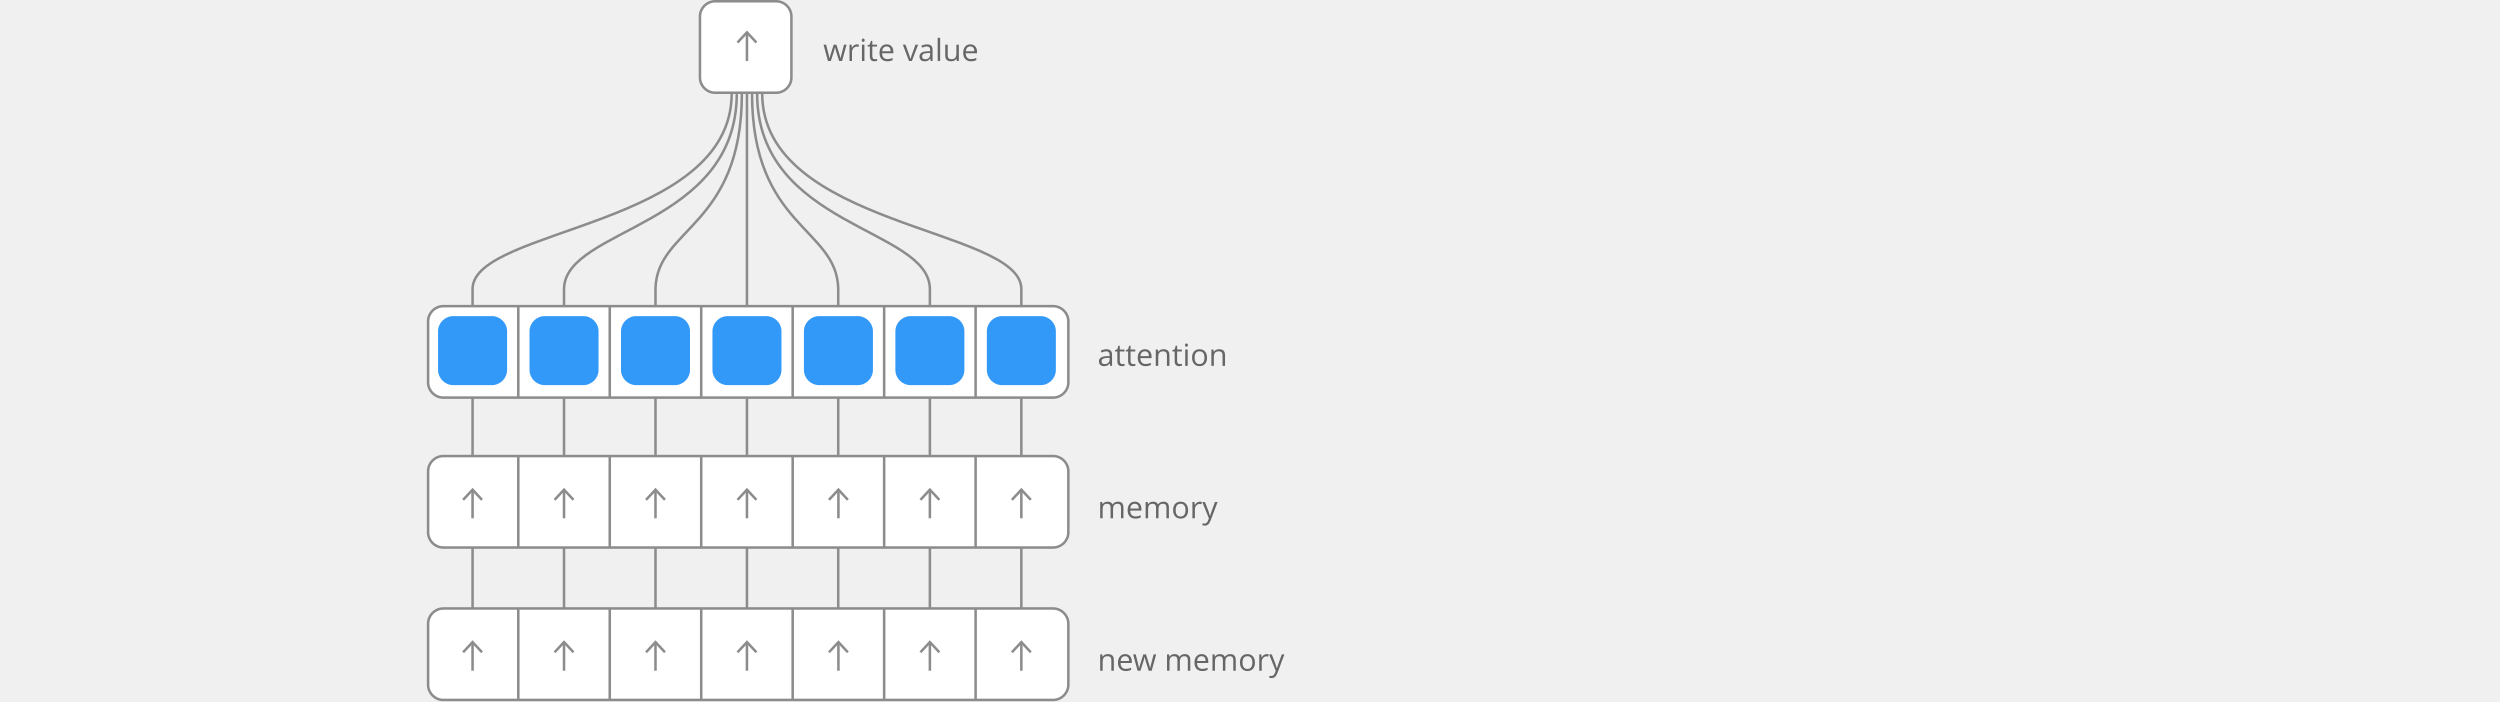
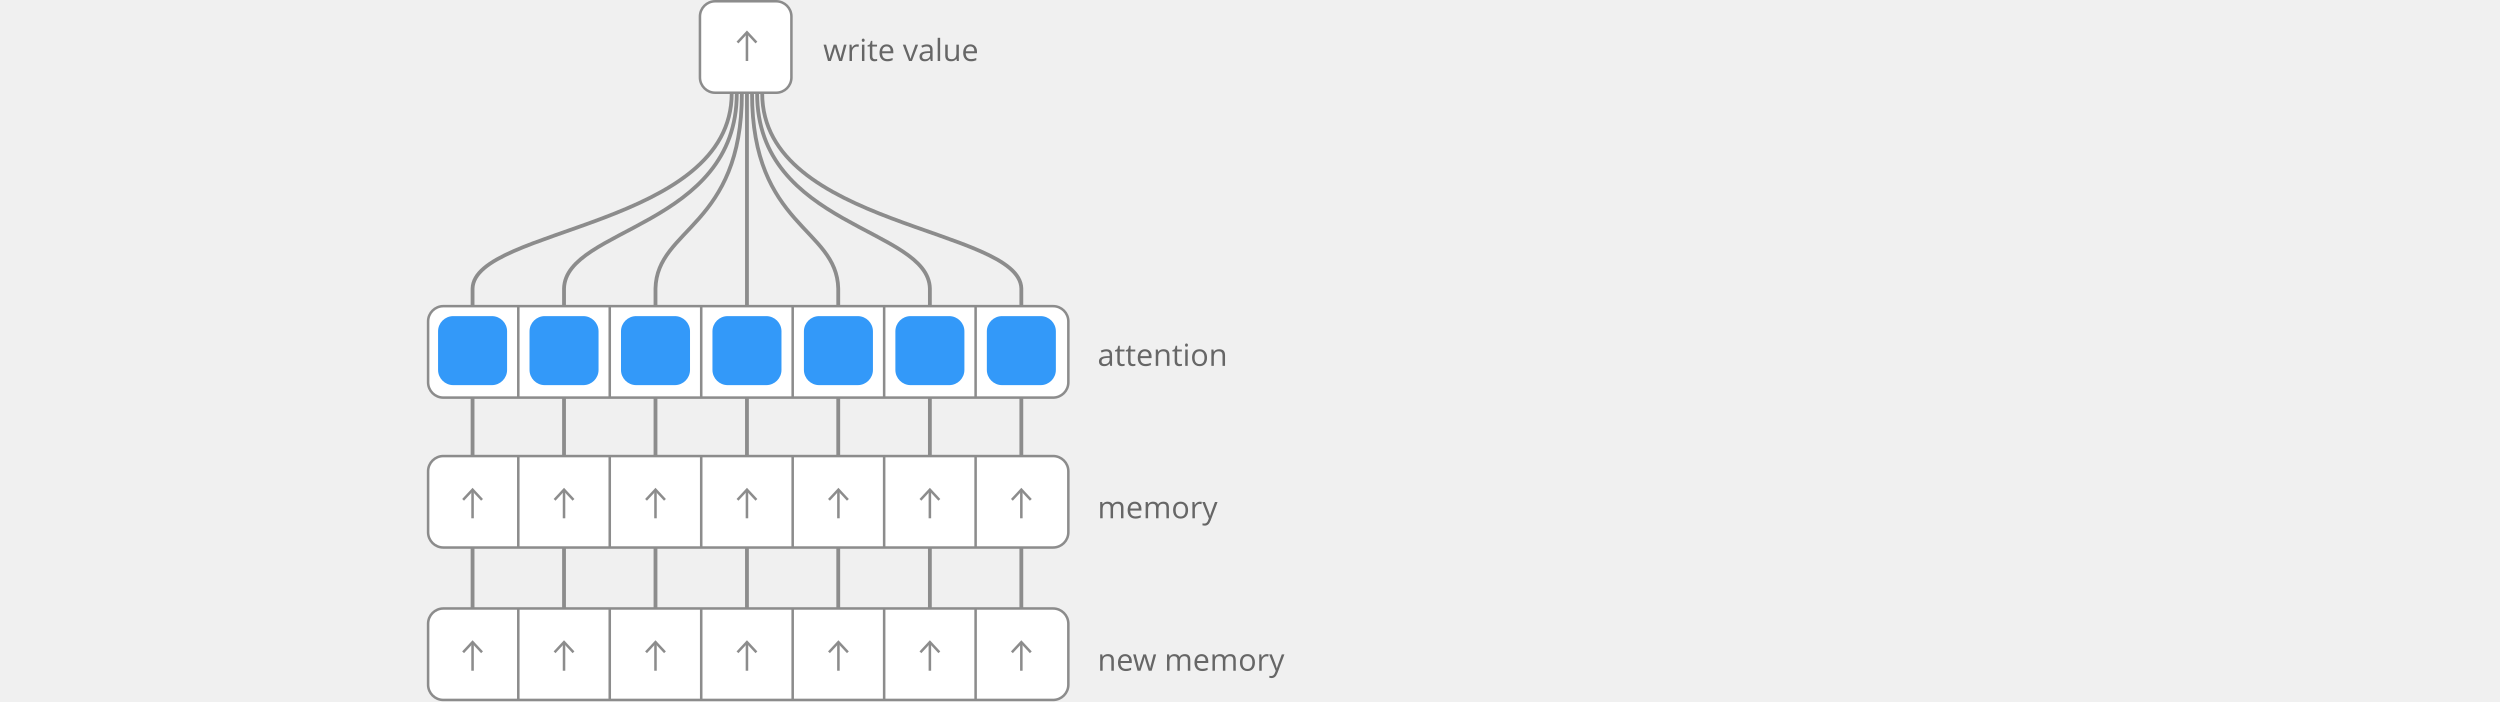
<svg xmlns="http://www.w3.org/2000/svg" xmlns:xlink="http://www.w3.org/1999/xlink" id="edges" width="984" height="276" viewBox="0 0 984 276">
  <defs>
    <symbol id="array-1" data-name="array-1" viewBox="0 0 37 37">
      <rect x="0.5" y="0.5" width="36" height="36" rx="6" ry="6" fill="#fff" stroke="#8c8c8c" stroke-miterlimit="10" />
    </symbol>
    <symbol id="array-7" data-name="array-7" viewBox="0 0 253 37">
      <rect x="0.5" y="0.5" width="252" height="36" rx="6" ry="6" fill="#fff" stroke="#8c8c8c" stroke-miterlimit="10" />
      <line x1="36" y1="36.5" x2="36" y2="0.5" fill="none" stroke="#8c8c8c" stroke-miterlimit="10" />
      <line x1="72" y1="36.5" x2="72" y2="0.5" fill="none" stroke="#8c8c8c" stroke-miterlimit="10" />
      <line x1="108" y1="36.5" x2="108" y2="0.5" fill="none" stroke="#8c8c8c" stroke-miterlimit="10" />
      <line x1="144" y1="36.5" x2="144" y2="0.5" fill="none" stroke="#8c8c8c" stroke-miterlimit="10" />
      <line x1="180" y1="36.5" x2="180" y2="0.5" fill="none" stroke="#8c8c8c" stroke-miterlimit="10" />
      <line x1="216" y1="36.5" x2="216" y2="0.5" fill="none" stroke="#8c8c8c" stroke-miterlimit="10" />
    </symbol>
    <symbol id="array-positive-value" data-name="array-positive-value" viewBox="0 0 36 36">
      <rect width="36" height="36" fill="#0080f7" opacity="0" />
      <rect x="4.42" y="4.42" width="27.17" height="27.17" rx="6" ry="6" fill="#0080f7" opacity="0.8" />
    </symbol>
    <symbol id="array-vector" data-name="array-vector" viewBox="0 0 36 36">
      <rect width="36" height="36" fill="#0080f7" opacity="0" />
      <g>
        <line x1="18" y1="24" x2="18" y2="13.08" fill="none" stroke="#8c8c8c" stroke-miterlimit="10" />
        <polygon points="22.09 16.4 21.36 17.08 18 13.47 14.64 17.08 13.91 16.4 18 12 22.09 16.4" fill="#8c8c8c" />
      </g>
    </symbol>
  </defs>
  <g id="paths">
-     <path id="path24182" d="M186,240V113.58c0.56-24,102-24.22,102-76.88" fill="none" stroke="#8c8c8c" stroke-miterlimit="10" />
-     <path id="path24184" d="M222,240V113.58c0.56-24,68-24.22,68-76.88" fill="none" stroke="#8c8c8c" stroke-miterlimit="10" />
-     <path id="path24186" d="M258,240V113.58c0.56-24,34-24.22,34-76.88" fill="none" stroke="#8c8c8c" stroke-miterlimit="10" />
-     <path id="path24249" d="M294,240V36" fill="none" stroke="#8c8c8c" stroke-miterlimit="10" />
-     <path id="path24264" d="M329.93,240V113.58C329.37,89.59,296,89.36,296,36.7" fill="none" stroke="#8c8c8c" stroke-miterlimit="10" />
-     <path id="path24262" d="M366,240V113.58c-0.56-24-68-24.22-68-76.88" fill="none" stroke="#8c8c8c" stroke-miterlimit="10" />
-     <path id="path24260" d="M402,240V113.58c-0.56-24-102-24.22-102-76.88" fill="none" stroke="#8c8c8c" stroke-miterlimit="10" />
+     <path id="path24182" d="M186,240V113.58c0.56-24,102-24.22,102-76.88" fill="none" stroke="#8c8c8c" stroke-miterlimit="10" stroke-width="1.5" />
+     <path id="path24184" d="M222,240V113.58c0.56-24,68-24.22,68-76.88" fill="none" stroke="#8c8c8c" stroke-miterlimit="10" stroke-width="1.5" />
+     <path id="path24186" d="M258,240V113.58c0.56-24,34-24.22,34-76.88" fill="none" stroke="#8c8c8c" stroke-miterlimit="10" stroke-width="1.5" />
+     <path id="path24249" d="M294,240V36" fill="none" stroke="#8c8c8c" stroke-miterlimit="10" stroke-width="1.5" />
+     <path id="path24264" d="M329.93,240V113.58C329.37,89.59,296,89.36,296,36.7" fill="none" stroke="#8c8c8c" stroke-miterlimit="10" stroke-width="1.5" />
+     <path id="path24262" d="M366,240V113.58c-0.56-24-68-24.22-68-76.88" fill="none" stroke="#8c8c8c" stroke-miterlimit="10" stroke-width="1.5" />
+     <path id="path24260" d="M402,240V113.58c-0.56-24-102-24.22-102-76.88" fill="none" stroke="#8c8c8c" stroke-miterlimit="10" stroke-width="1.5" />
  </g>
  <use width="37" height="37" transform="translate(275)" xlink:href="#array-1" />
  <use id="array-7-3" data-name="array-7" width="253" height="37" transform="translate(168 120)" xlink:href="#array-7" />
  <use width="253" height="37" transform="translate(168 179)" xlink:href="#array-7" />
  <use width="253" height="37" transform="translate(168 239)" xlink:href="#array-7" />
  <g id="attention">
    <use width="36" height="36" transform="translate(168 120)" xlink:href="#array-positive-value" />
    <use width="36" height="36" transform="translate(204 120)" xlink:href="#array-positive-value" />
    <use width="36" height="36" transform="translate(240 120)" xlink:href="#array-positive-value" />
    <use width="36" height="36" transform="translate(276 120)" xlink:href="#array-positive-value" />
    <use width="36" height="36" transform="translate(312 120)" xlink:href="#array-positive-value" />
    <use width="36" height="36" transform="translate(348 120)" xlink:href="#array-positive-value" />
    <use width="36" height="36" transform="translate(384 120)" xlink:href="#array-positive-value" />
  </g>
  <text transform="translate(432 204)" font-size="12" fill="#666" font-family="Open Sans">memory</text>
  <text transform="translate(432 264)" font-size="12" fill="#666" font-family="Open Sans">new memory</text>
  <text transform="translate(324 24)" font-size="12" fill="#666" font-family="Open Sans">write value</text>
  <text transform="translate(432 144)" font-size="12" fill="#666" font-family="Open Sans">attention</text>
  <use id="write-result" width="36" height="36" transform="translate(276)" xlink:href="#array-vector" />
  <g id="memory">
    <use width="36" height="36" transform="translate(168 180)" xlink:href="#array-vector" />
    <use width="36" height="36" transform="translate(204 180)" xlink:href="#array-vector" />
    <use width="36" height="36" transform="translate(240 180)" xlink:href="#array-vector" />
    <use width="36" height="36" transform="translate(276 180)" xlink:href="#array-vector" />
    <use width="36" height="36" transform="translate(312 180)" xlink:href="#array-vector" />
    <use width="36" height="36" transform="translate(348 180)" xlink:href="#array-vector" />
    <use width="36" height="36" transform="translate(384 180)" xlink:href="#array-vector" />
  </g>
  <g id="new-memory">
    <use width="36" height="36" transform="translate(168 240)" xlink:href="#array-vector" />
    <use width="36" height="36" transform="translate(204 240)" xlink:href="#array-vector" />
    <use width="36" height="36" transform="translate(240 240)" xlink:href="#array-vector" />
    <use width="36" height="36" transform="translate(276 240)" xlink:href="#array-vector" />
    <use width="36" height="36" transform="translate(312 240)" xlink:href="#array-vector" />
    <use width="36" height="36" transform="translate(348 240)" xlink:href="#array-vector" />
    <use width="36" height="36" transform="translate(384 240)" xlink:href="#array-vector" />
  </g>
</svg>
